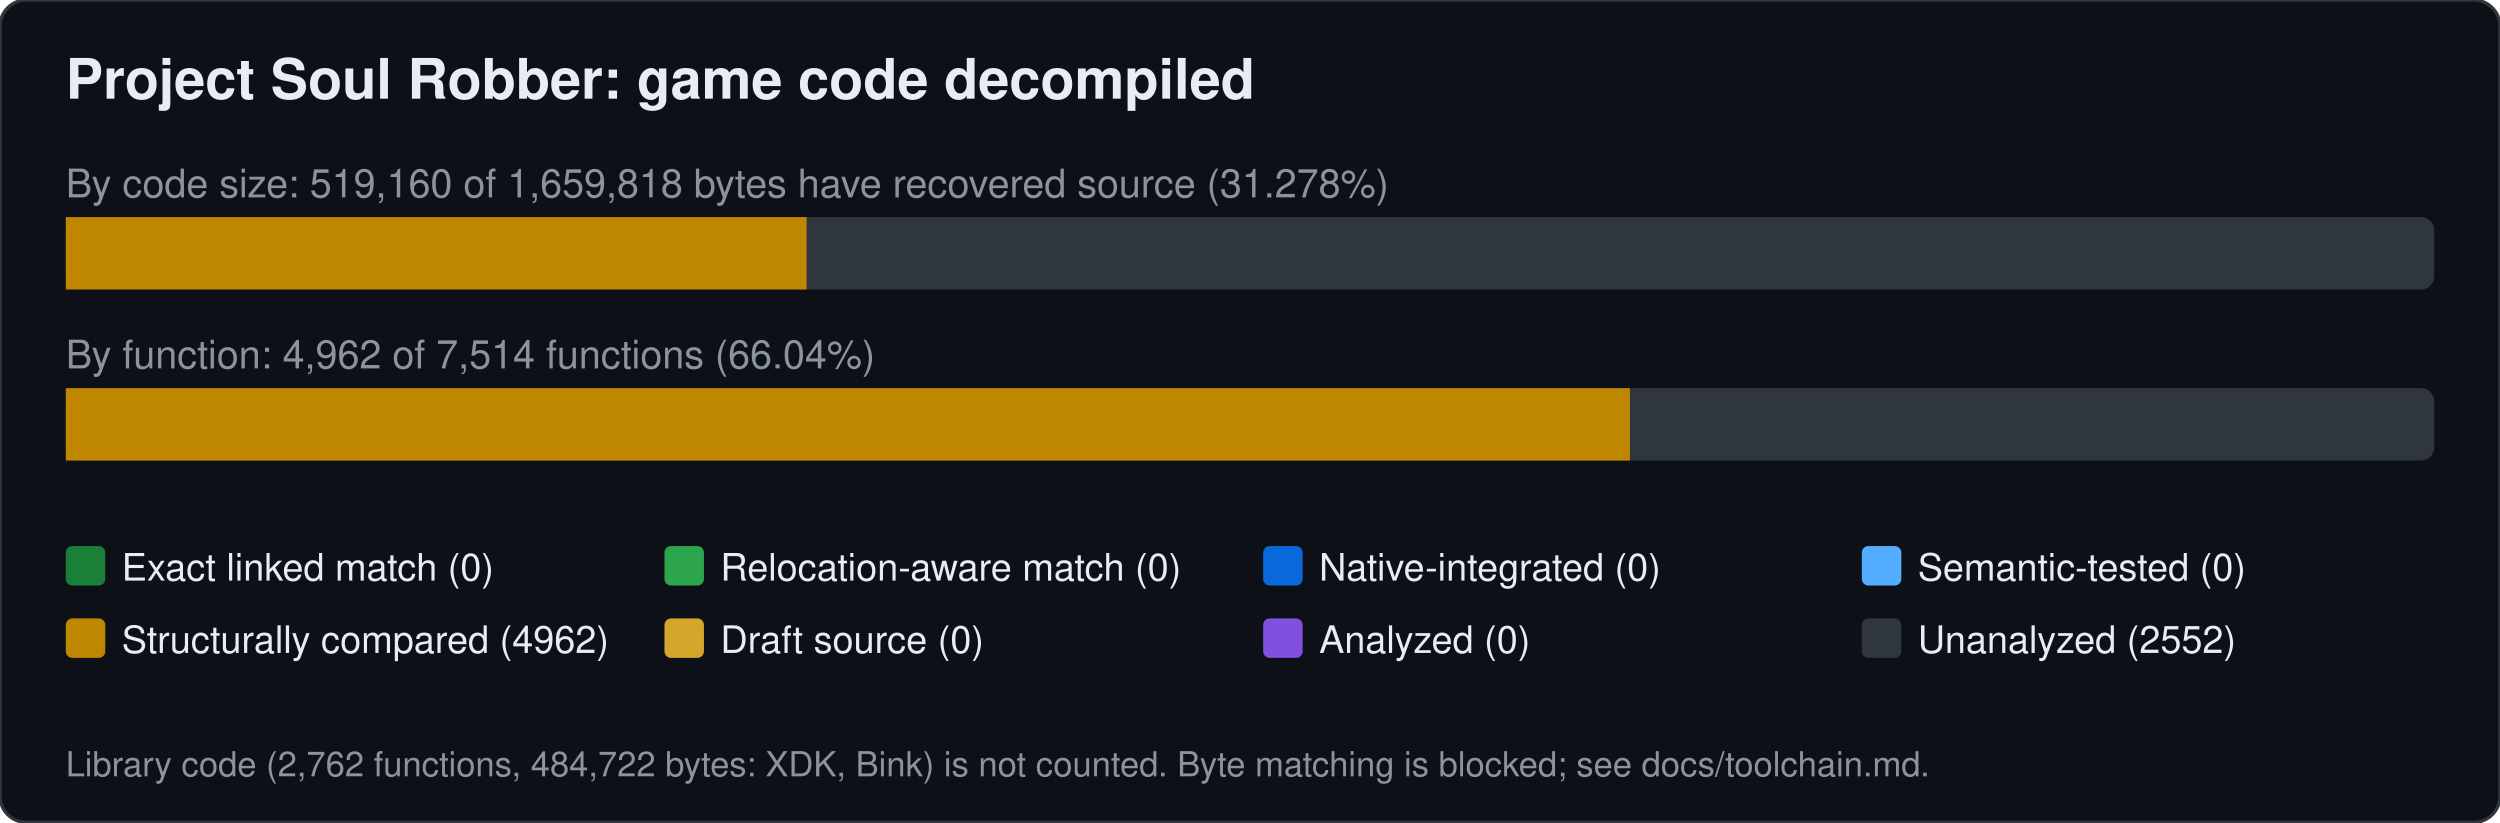
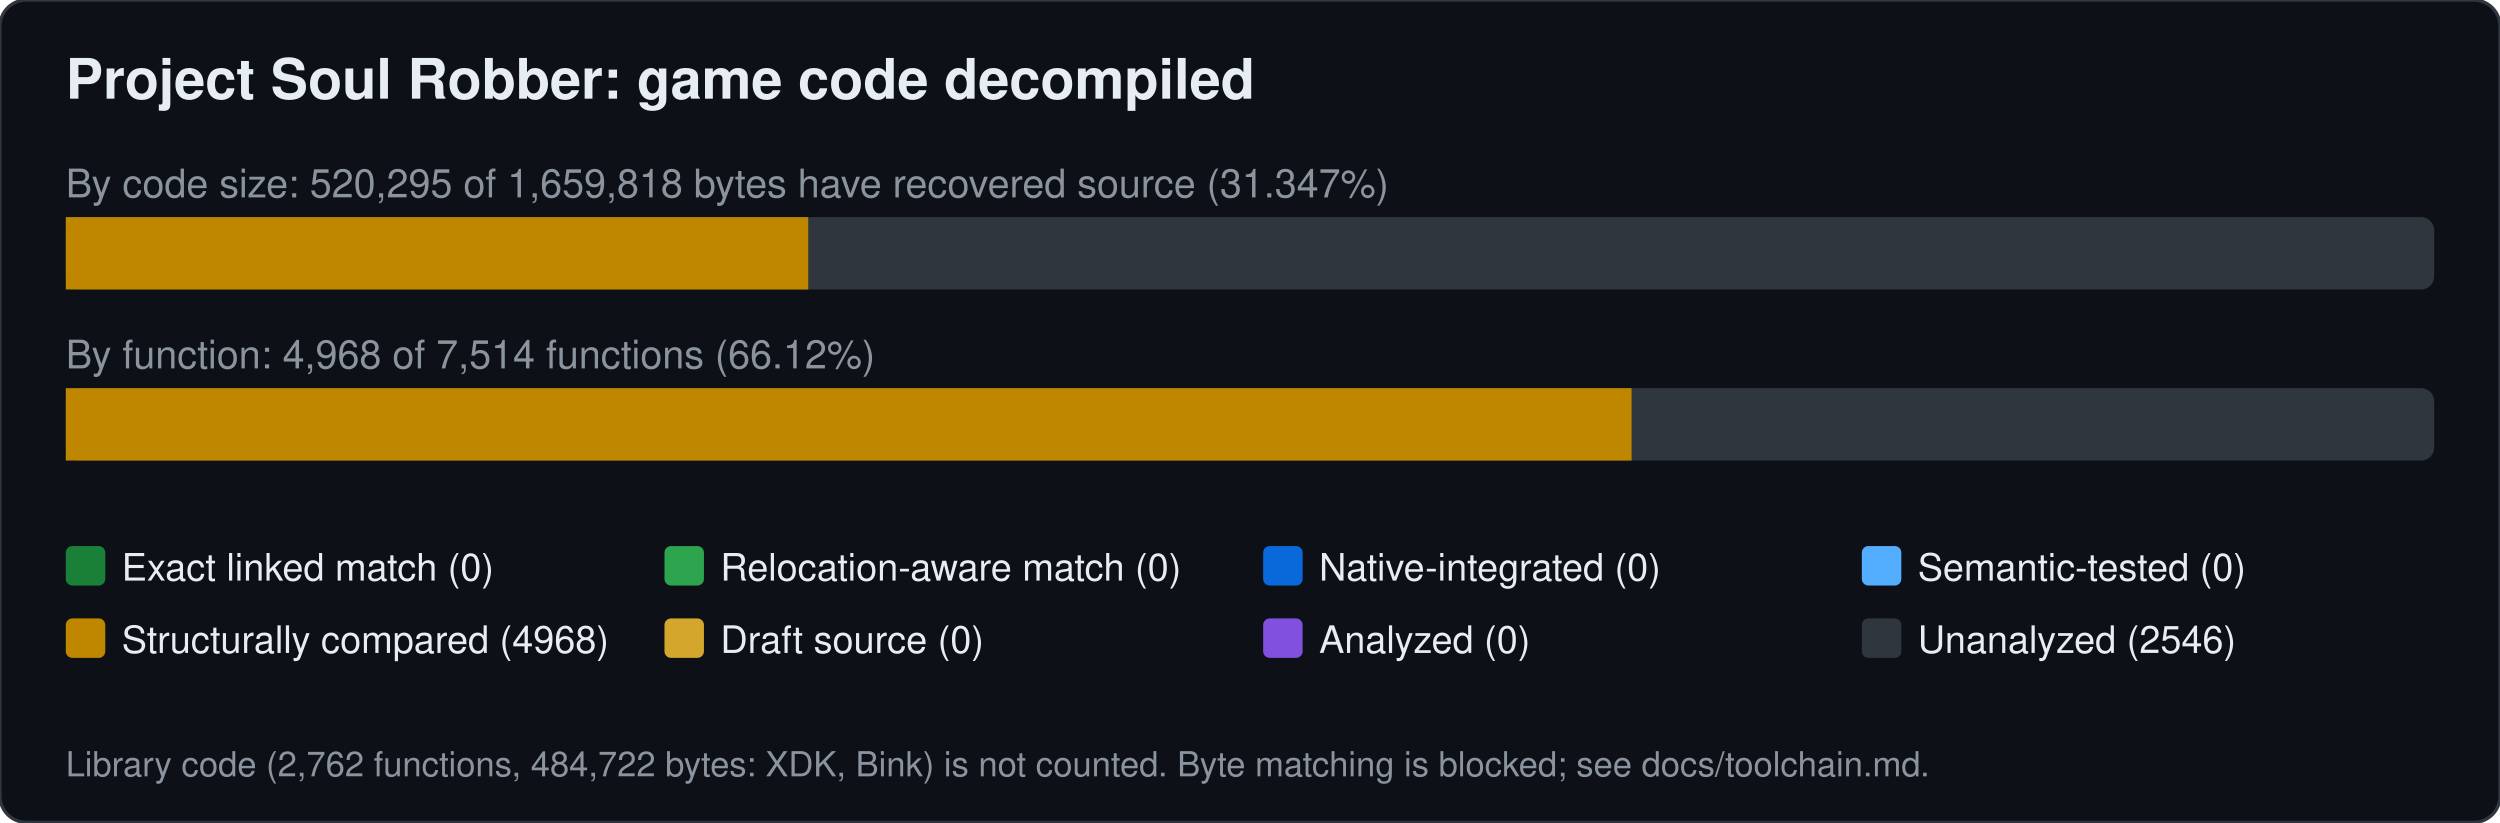
<svg xmlns="http://www.w3.org/2000/svg" width="760" height="250" viewBox="0 0 760 250" font-family="Segoe UI,Helvetica,Arial,sans-serif">
  <rect width="760" height="250" rx="8" fill="#0d1117" stroke="#30363d" />
  <text x="20" y="30" font-size="17" font-weight="600" fill="#e6edf3">Project Soul Robber: game code decompiled</text>
-   <text x="20" y="60" font-size="12" fill="#8b949e">By code size: 519,160 of 1,659,818 bytes have recovered source (31.278%)</text>
+   <text x="20" y="60" font-size="12" fill="#8b949e">By code size: 520,295 of 1,659,818 bytes have recovered source (31.347%)</text>
  <rect x="20" y="66" width="720" height="22" rx="4" fill="#30363d" />
-   <rect x="20.0" y="66" width="225.2" height="22" fill="#bf8700" />
-   <text x="20" y="112" font-size="12" fill="#8b949e">By function: 4,962 of 7,514 functions (66.04%)</text>
+   <rect x="20.0" y="66" width="225.7" height="22" fill="#bf8700" />
+   <text x="20" y="112" font-size="12" fill="#8b949e">By function: 4,968 of 7,514 functions (66.12%)</text>
  <rect x="20" y="118" width="720" height="22" rx="4" fill="#30363d" />
-   <rect x="20.0" y="118" width="475.5" height="22" fill="#bf8700" />
+   <rect x="20.0" y="118" width="476.0" height="22" fill="#bf8700" />
  <rect x="20" y="166" width="12" height="12" rx="2" fill="#1a7f37" />
  <text x="37" y="176.5" font-size="11.5" fill="#e6edf3">Exact linked match (0)</text>
  <rect x="202" y="166" width="12" height="12" rx="2" fill="#2da44e" />
  <text x="219" y="176.5" font-size="11.5" fill="#e6edf3">Relocation-aware match (0)</text>
  <rect x="384" y="166" width="12" height="12" rx="2" fill="#0969da" />
  <text x="401" y="176.5" font-size="11.5" fill="#e6edf3">Native-integrated (0)</text>
  <rect x="566" y="166" width="12" height="12" rx="2" fill="#54aeff" />
  <text x="583" y="176.5" font-size="11.5" fill="#e6edf3">Semantic-tested (0)</text>
  <rect x="20" y="188" width="12" height="12" rx="2" fill="#bf8700" />
-   <text x="37" y="198.5" font-size="11.5" fill="#e6edf3">Structurally compared (4962)</text>
+   <text x="37" y="198.5" font-size="11.5" fill="#e6edf3">Structurally compared (4968)</text>
  <rect x="202" y="188" width="12" height="12" rx="2" fill="#d4a72c" />
  <text x="219" y="198.5" font-size="11.5" fill="#e6edf3">Draft source (0)</text>
  <rect x="384" y="188" width="12" height="12" rx="2" fill="#8250df" />
  <text x="401" y="198.5" font-size="11.5" fill="#e6edf3">Analyzed (0)</text>
  <rect x="566" y="188" width="12" height="12" rx="2" fill="#30363d" />
-   <text x="583" y="198.5" font-size="11.5" fill="#e6edf3">Unanalyzed (2552)</text>
+   <text x="583" y="198.5" font-size="11.5" fill="#e6edf3">Unanalyzed (2546)</text>
  <text x="20" y="236" font-size="10.5" fill="#8b949e">Library code (2,762 functions, 484,722 bytes: XDK, Bink) is not counted. Byte matching is blocked; see docs/toolchain.md.</text>
</svg>
